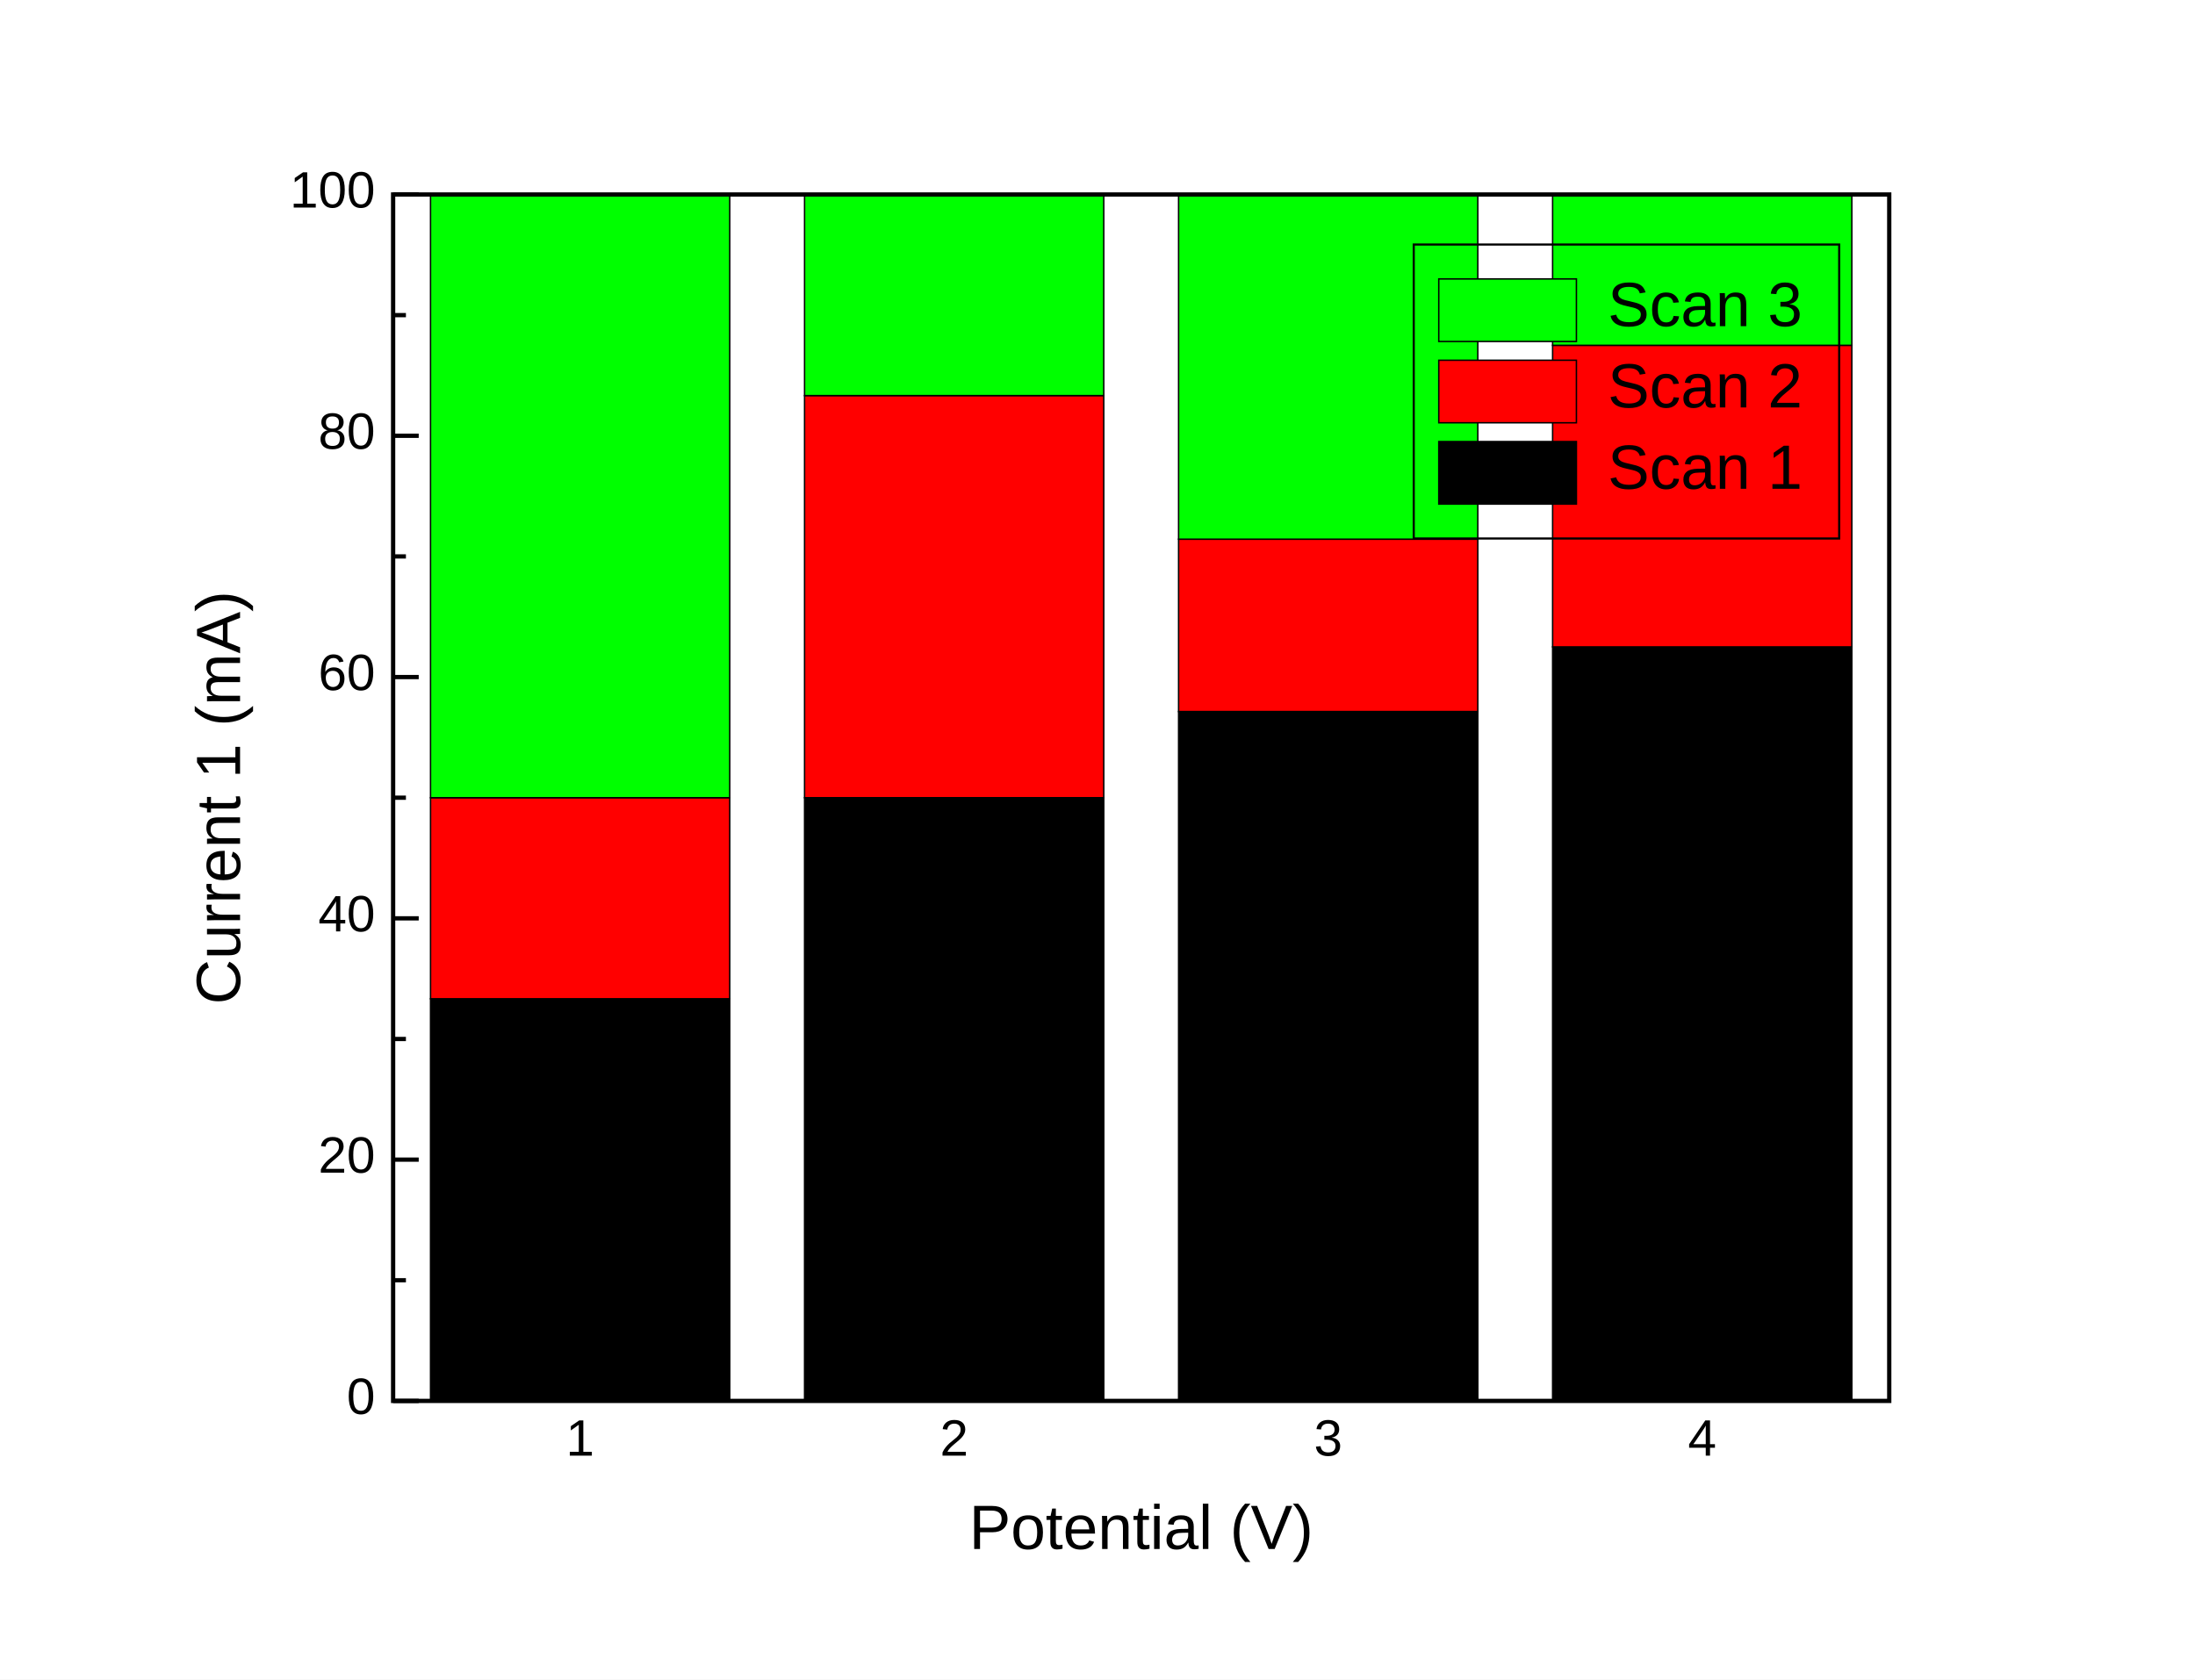
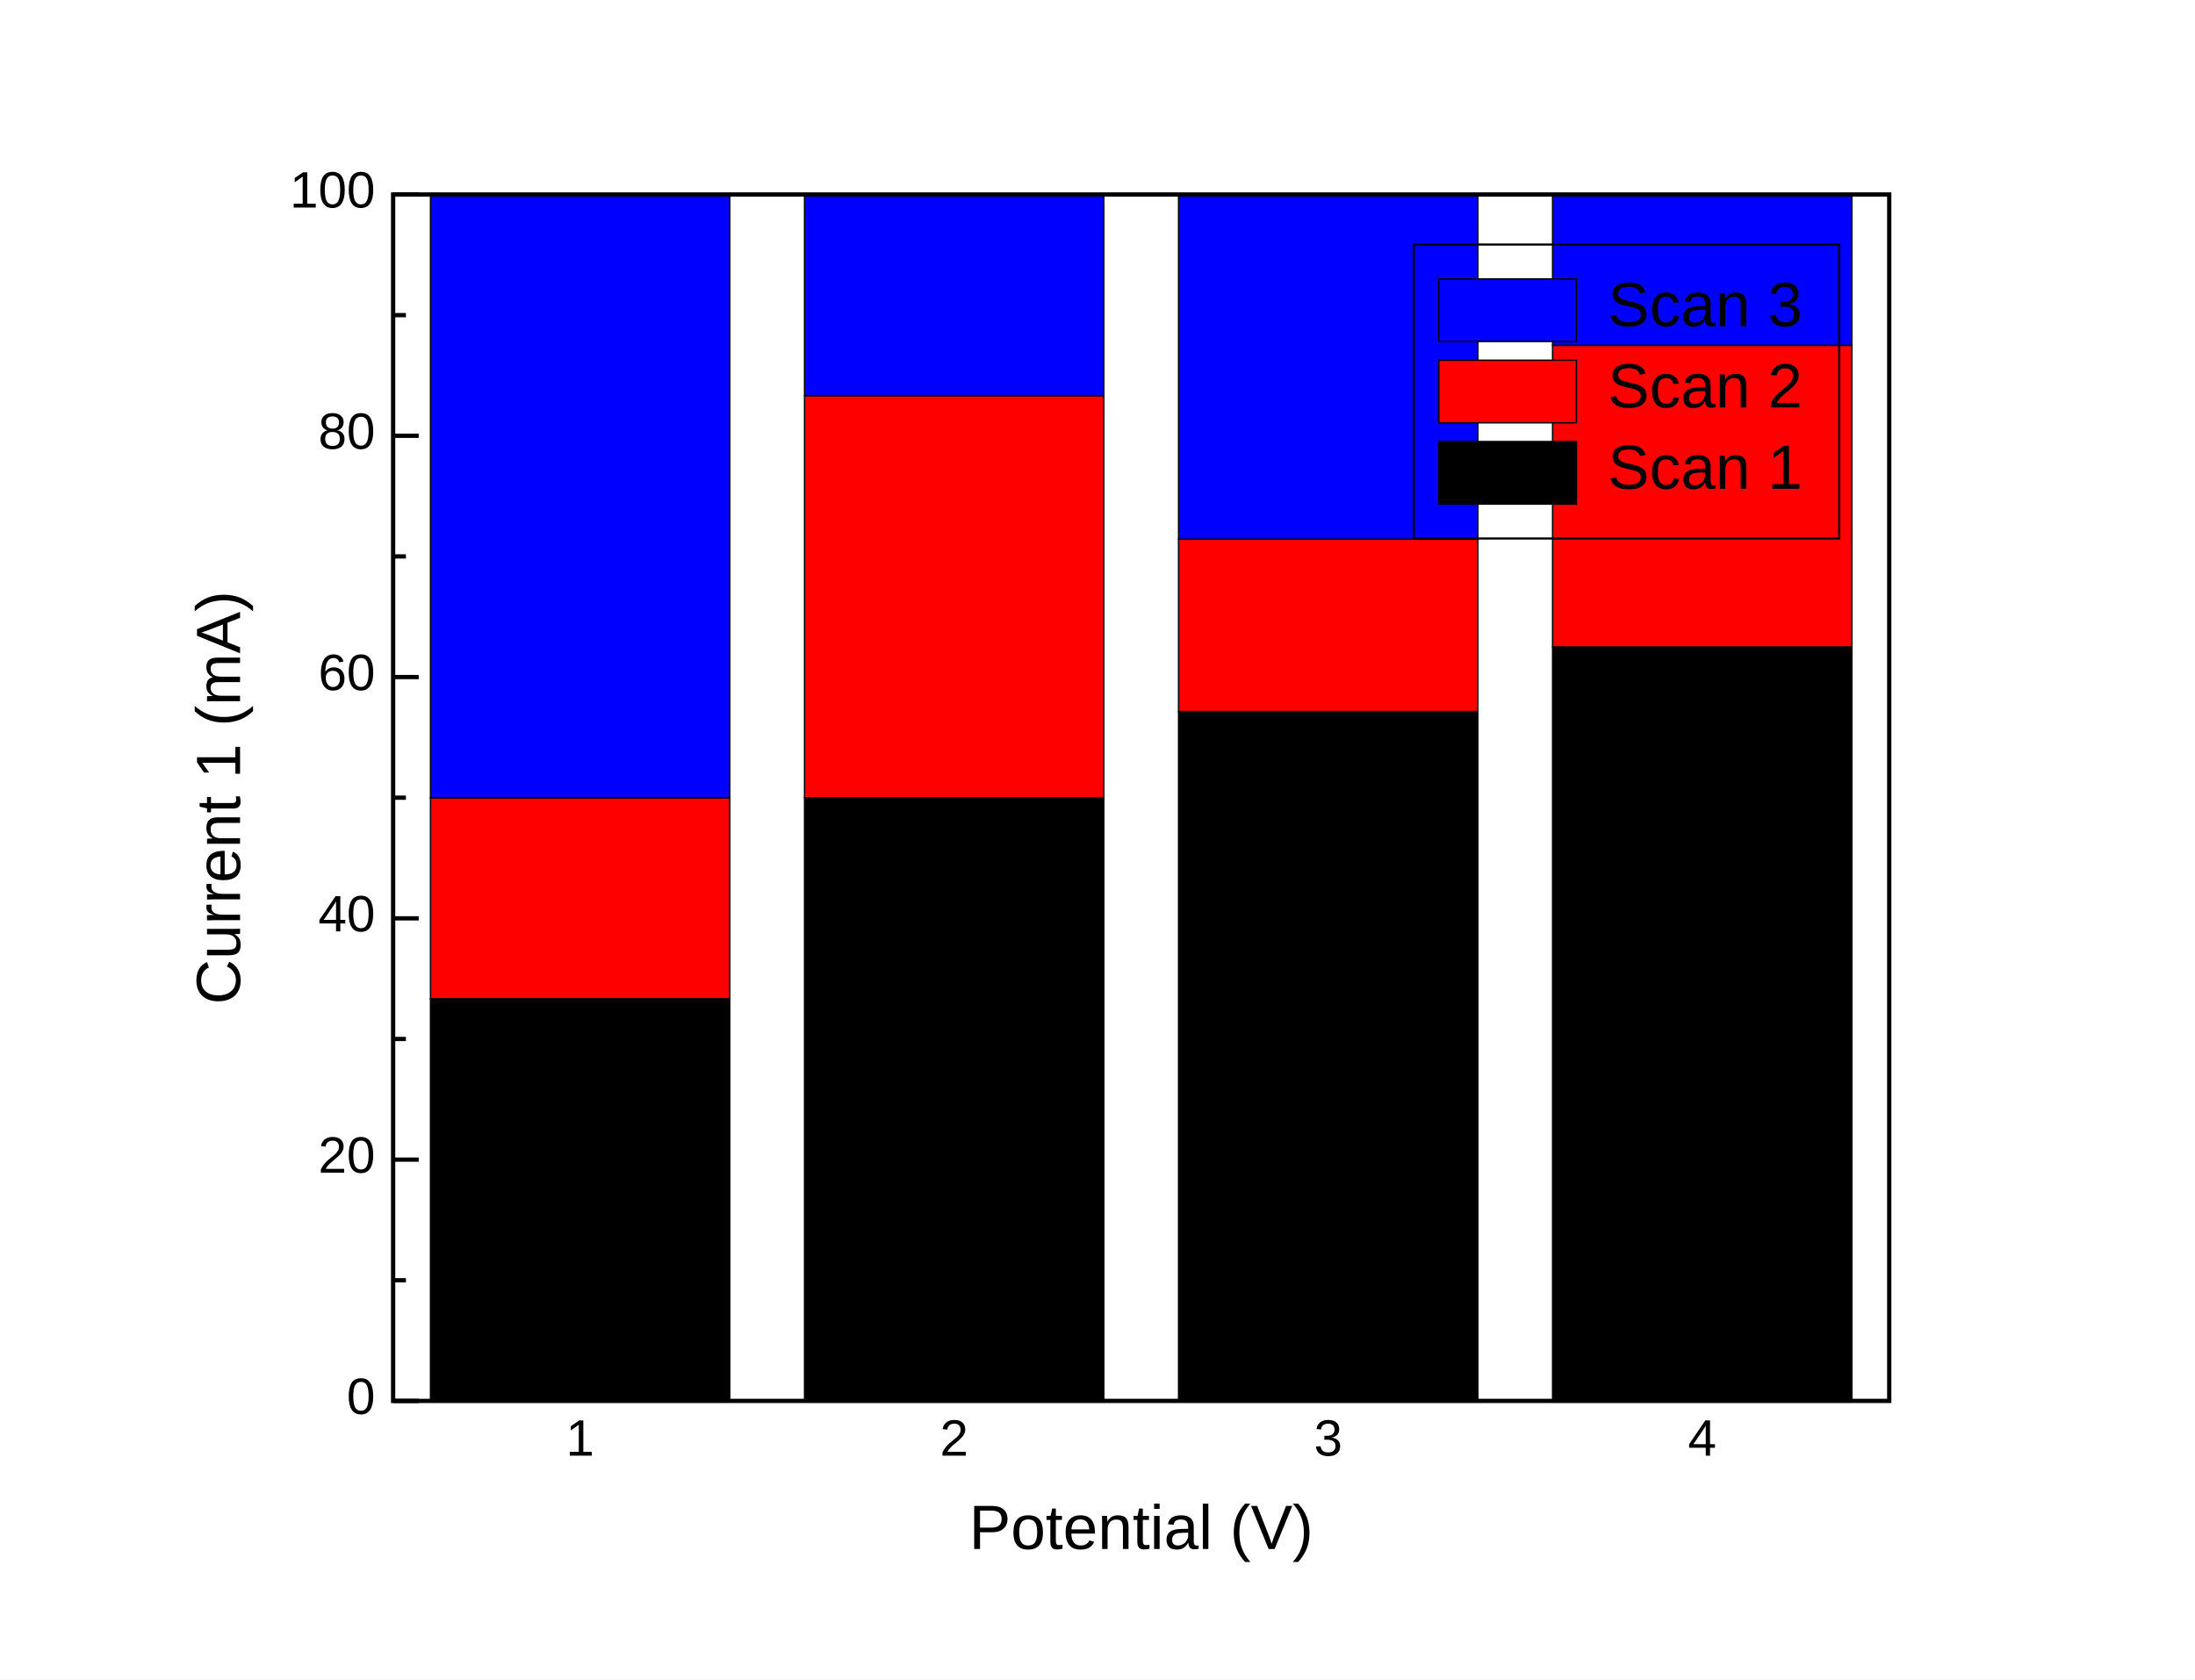
<svg xmlns="http://www.w3.org/2000/svg" width="771.84pt" height="590.76pt" viewBox="0 0 771.84 590.76">
  <rect x="0" y="0" width="771.84" height="590.76" fill="#FFFFFF" />
  <g id="layer0">
    <clipPath id="clip0">
      <rect x="138.237" y="68.41" width="526.086" height="424.343" />
    </clipPath>
    <g class="plots" clip-path="url(#clip0)">
      <rect x="151.389" y="351.305" width="105.217" height="141.448" fill="#000000" stroke="#000000" stroke-width="0.5" />
      <rect x="282.91" y="280.581" width="105.217" height="212.171" fill="#000000" stroke="#000000" stroke-width="0.5" />
      <rect x="414.432" y="250.271" width="105.217" height="242.482" fill="#000000" stroke="#000000" stroke-width="0.5" />
      <rect x="545.953" y="227.539" width="105.217" height="265.214" fill="#000000" stroke="#000000" stroke-width="0.5" />
      <rect x="151.389" y="280.581" width="105.217" height="70.724" fill="#FF0000" stroke="#000000" stroke-width="0.5" />
      <rect x="282.91" y="139.134" width="105.217" height="141.448" fill="#FF0000" stroke="#000000" stroke-width="0.5" />
      <rect x="414.432" y="189.651" width="105.217" height="60.62" fill="#FF0000" stroke="#000000" stroke-width="0.5" />
      <rect x="545.953" y="121.453" width="105.217" height="106.086" fill="#FF0000" stroke="#000000" stroke-width="0.5" />
-       <rect x="151.389" y="68.41" width="105.217" height="212.171" fill="#00FF00" stroke="#000000" stroke-width="0.5" />
-       <rect x="282.91" y="68.41" width="105.217" height="70.724" fill="#00FF00" stroke="#000000" stroke-width="0.5" />
-       <rect x="414.432" y="68.41" width="105.217" height="121.241" fill="#00FF00" stroke="#000000" stroke-width="0.5" />
-       <rect x="545.953" y="68.41" width="105.217" height="53.043" fill="#00FF00" stroke="#000000" stroke-width="0.5" />
+       <rect x="151.389" y="68.41" width="105.217" height="212.171" fill="#0000FF" stroke="#000000" stroke-width="0.5" />
+       <rect x="282.91" y="68.41" width="105.217" height="70.724" fill="#0000FF" stroke="#000000" stroke-width="0.5" />
+       <rect x="414.432" y="68.41" width="105.217" height="121.241" fill="#0000FF" stroke="#000000" stroke-width="0.5" />
+       <rect x="545.953" y="68.41" width="105.217" height="53.043" fill="#0000FF" stroke="#000000" stroke-width="0.5" />
    </g>
    <g class="overlay">
      <path d="M138.237 68.41L664.323 68.41L664.323 492.753L138.237 492.753Z" fill="none" stroke="#000000" stroke-width="1.5" />
      <path d="M138.237 492.753L147.237 492.753M138.237 407.884L147.237 407.884M138.237 323.016L147.237 323.016M138.237 238.147L147.237 238.147M138.237 153.279L147.237 153.279M138.237 68.41L147.237 68.41M138.237 450.319L142.737 450.319M138.237 365.45L142.737 365.45M138.237 280.581L142.737 280.581M138.237 195.713L142.737 195.713M138.237 110.844L142.737 110.844" fill="none" stroke="#000000" stroke-width="1.5" />
      <text x="203.997" y="512.013" font-family="'Arial', 'Liberation Sans', 'Helvetica', 'DejaVu Sans', sans-serif" font-size="18" fill="#000000" text-anchor="middle">1</text>
      <text x="335.519" y="512.013" font-family="'Arial', 'Liberation Sans', 'Helvetica', 'DejaVu Sans', sans-serif" font-size="18" fill="#000000" text-anchor="middle">2</text>
      <text x="467.04" y="512.013" font-family="'Arial', 'Liberation Sans', 'Helvetica', 'DejaVu Sans', sans-serif" font-size="18" fill="#000000" text-anchor="middle">3</text>
      <text x="598.562" y="512.013" font-family="'Arial', 'Liberation Sans', 'Helvetica', 'DejaVu Sans', sans-serif" font-size="18" fill="#000000" text-anchor="middle">4</text>
      <text x="131.937" y="497.343" font-family="'Arial', 'Liberation Sans', 'Helvetica', 'DejaVu Sans', sans-serif" font-size="18" fill="#000000" text-anchor="end">0</text>
      <text x="131.937" y="412.474" font-family="'Arial', 'Liberation Sans', 'Helvetica', 'DejaVu Sans', sans-serif" font-size="18" fill="#000000" text-anchor="end">20</text>
      <text x="131.937" y="327.606" font-family="'Arial', 'Liberation Sans', 'Helvetica', 'DejaVu Sans', sans-serif" font-size="18" fill="#000000" text-anchor="end">40</text>
      <text x="131.937" y="242.737" font-family="'Arial', 'Liberation Sans', 'Helvetica', 'DejaVu Sans', sans-serif" font-size="18" fill="#000000" text-anchor="end">60</text>
      <text x="131.937" y="157.869" font-family="'Arial', 'Liberation Sans', 'Helvetica', 'DejaVu Sans', sans-serif" font-size="18" fill="#000000" text-anchor="end">80</text>
      <text x="131.937" y="73" font-family="'Arial', 'Liberation Sans', 'Helvetica', 'DejaVu Sans', sans-serif" font-size="18" fill="#000000" text-anchor="end">100</text>
      <text x="401.28" y="544.833" font-family="'Arial', 'Liberation Sans', 'Helvetica', 'DejaVu Sans', sans-serif" font-size="22" fill="#000000" text-anchor="middle">Potential (V)</text>
      <text x="84.417" y="280.581" font-family="'Arial', 'Liberation Sans', 'Helvetica', 'DejaVu Sans', sans-serif" font-size="22" fill="#000000" text-anchor="middle" transform="rotate(-90 84.417 280.581)">Current 1 (mA)</text>
      <rect x="497.123" y="86.01" width="149.6" height="103.4" fill="none" stroke="#000000" stroke-width="0.75" />
-       <rect x="505.923" y="98.11" width="48.4" height="22" fill="#00FF00" stroke="#000000" stroke-width="0.5" />
+       <rect x="505.923" y="98.11" width="48.4" height="22" fill="#0000FF" stroke="#000000" stroke-width="0.5" />
      <text x="565.323" y="114.72" font-family="'Arial', 'Liberation Sans', 'Helvetica', 'DejaVu Sans', sans-serif" font-size="22" fill="#000000">Scan 3</text>
      <rect x="505.923" y="126.71" width="48.4" height="22" fill="#FF0000" stroke="#000000" stroke-width="0.5" />
      <text x="565.323" y="143.32" font-family="'Arial', 'Liberation Sans', 'Helvetica', 'DejaVu Sans', sans-serif" font-size="22" fill="#000000">Scan 2</text>
      <rect x="505.923" y="155.31" width="48.4" height="22" fill="#000000" stroke="#000000" stroke-width="0.5" />
      <text x="565.323" y="171.92" font-family="'Arial', 'Liberation Sans', 'Helvetica', 'DejaVu Sans', sans-serif" font-size="22" fill="#000000">Scan 1</text>
    </g>
  </g>
</svg>
